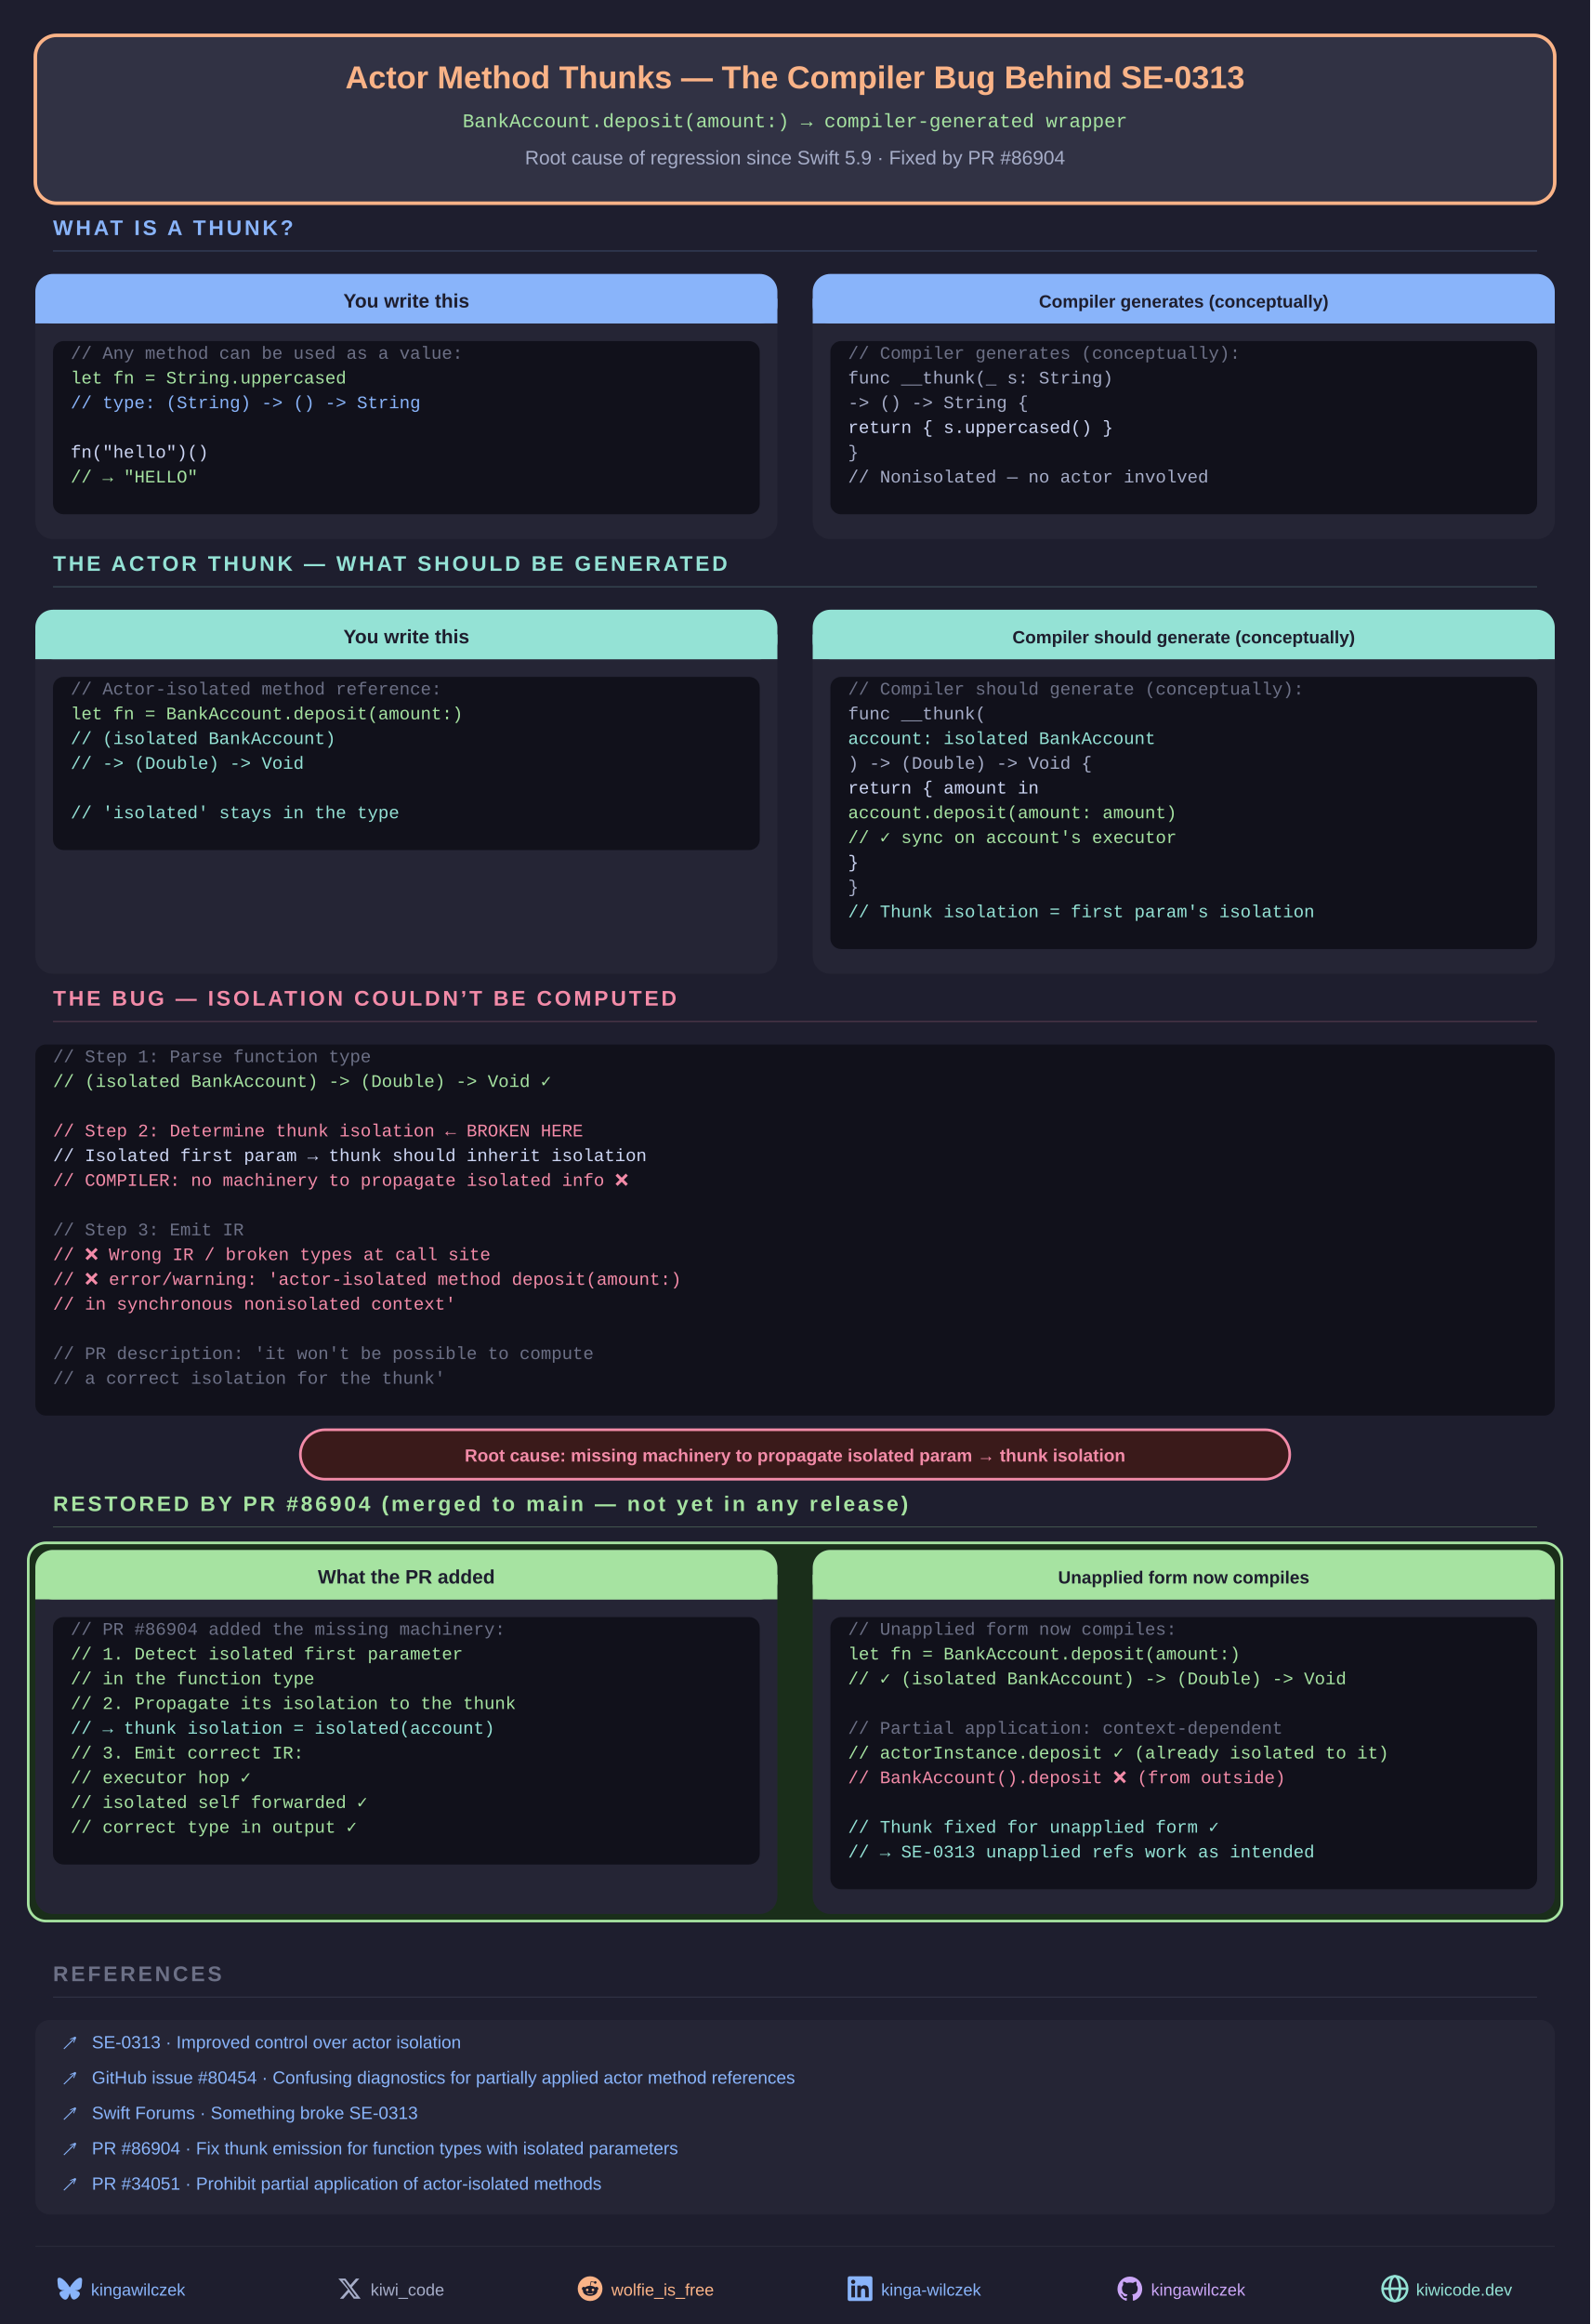
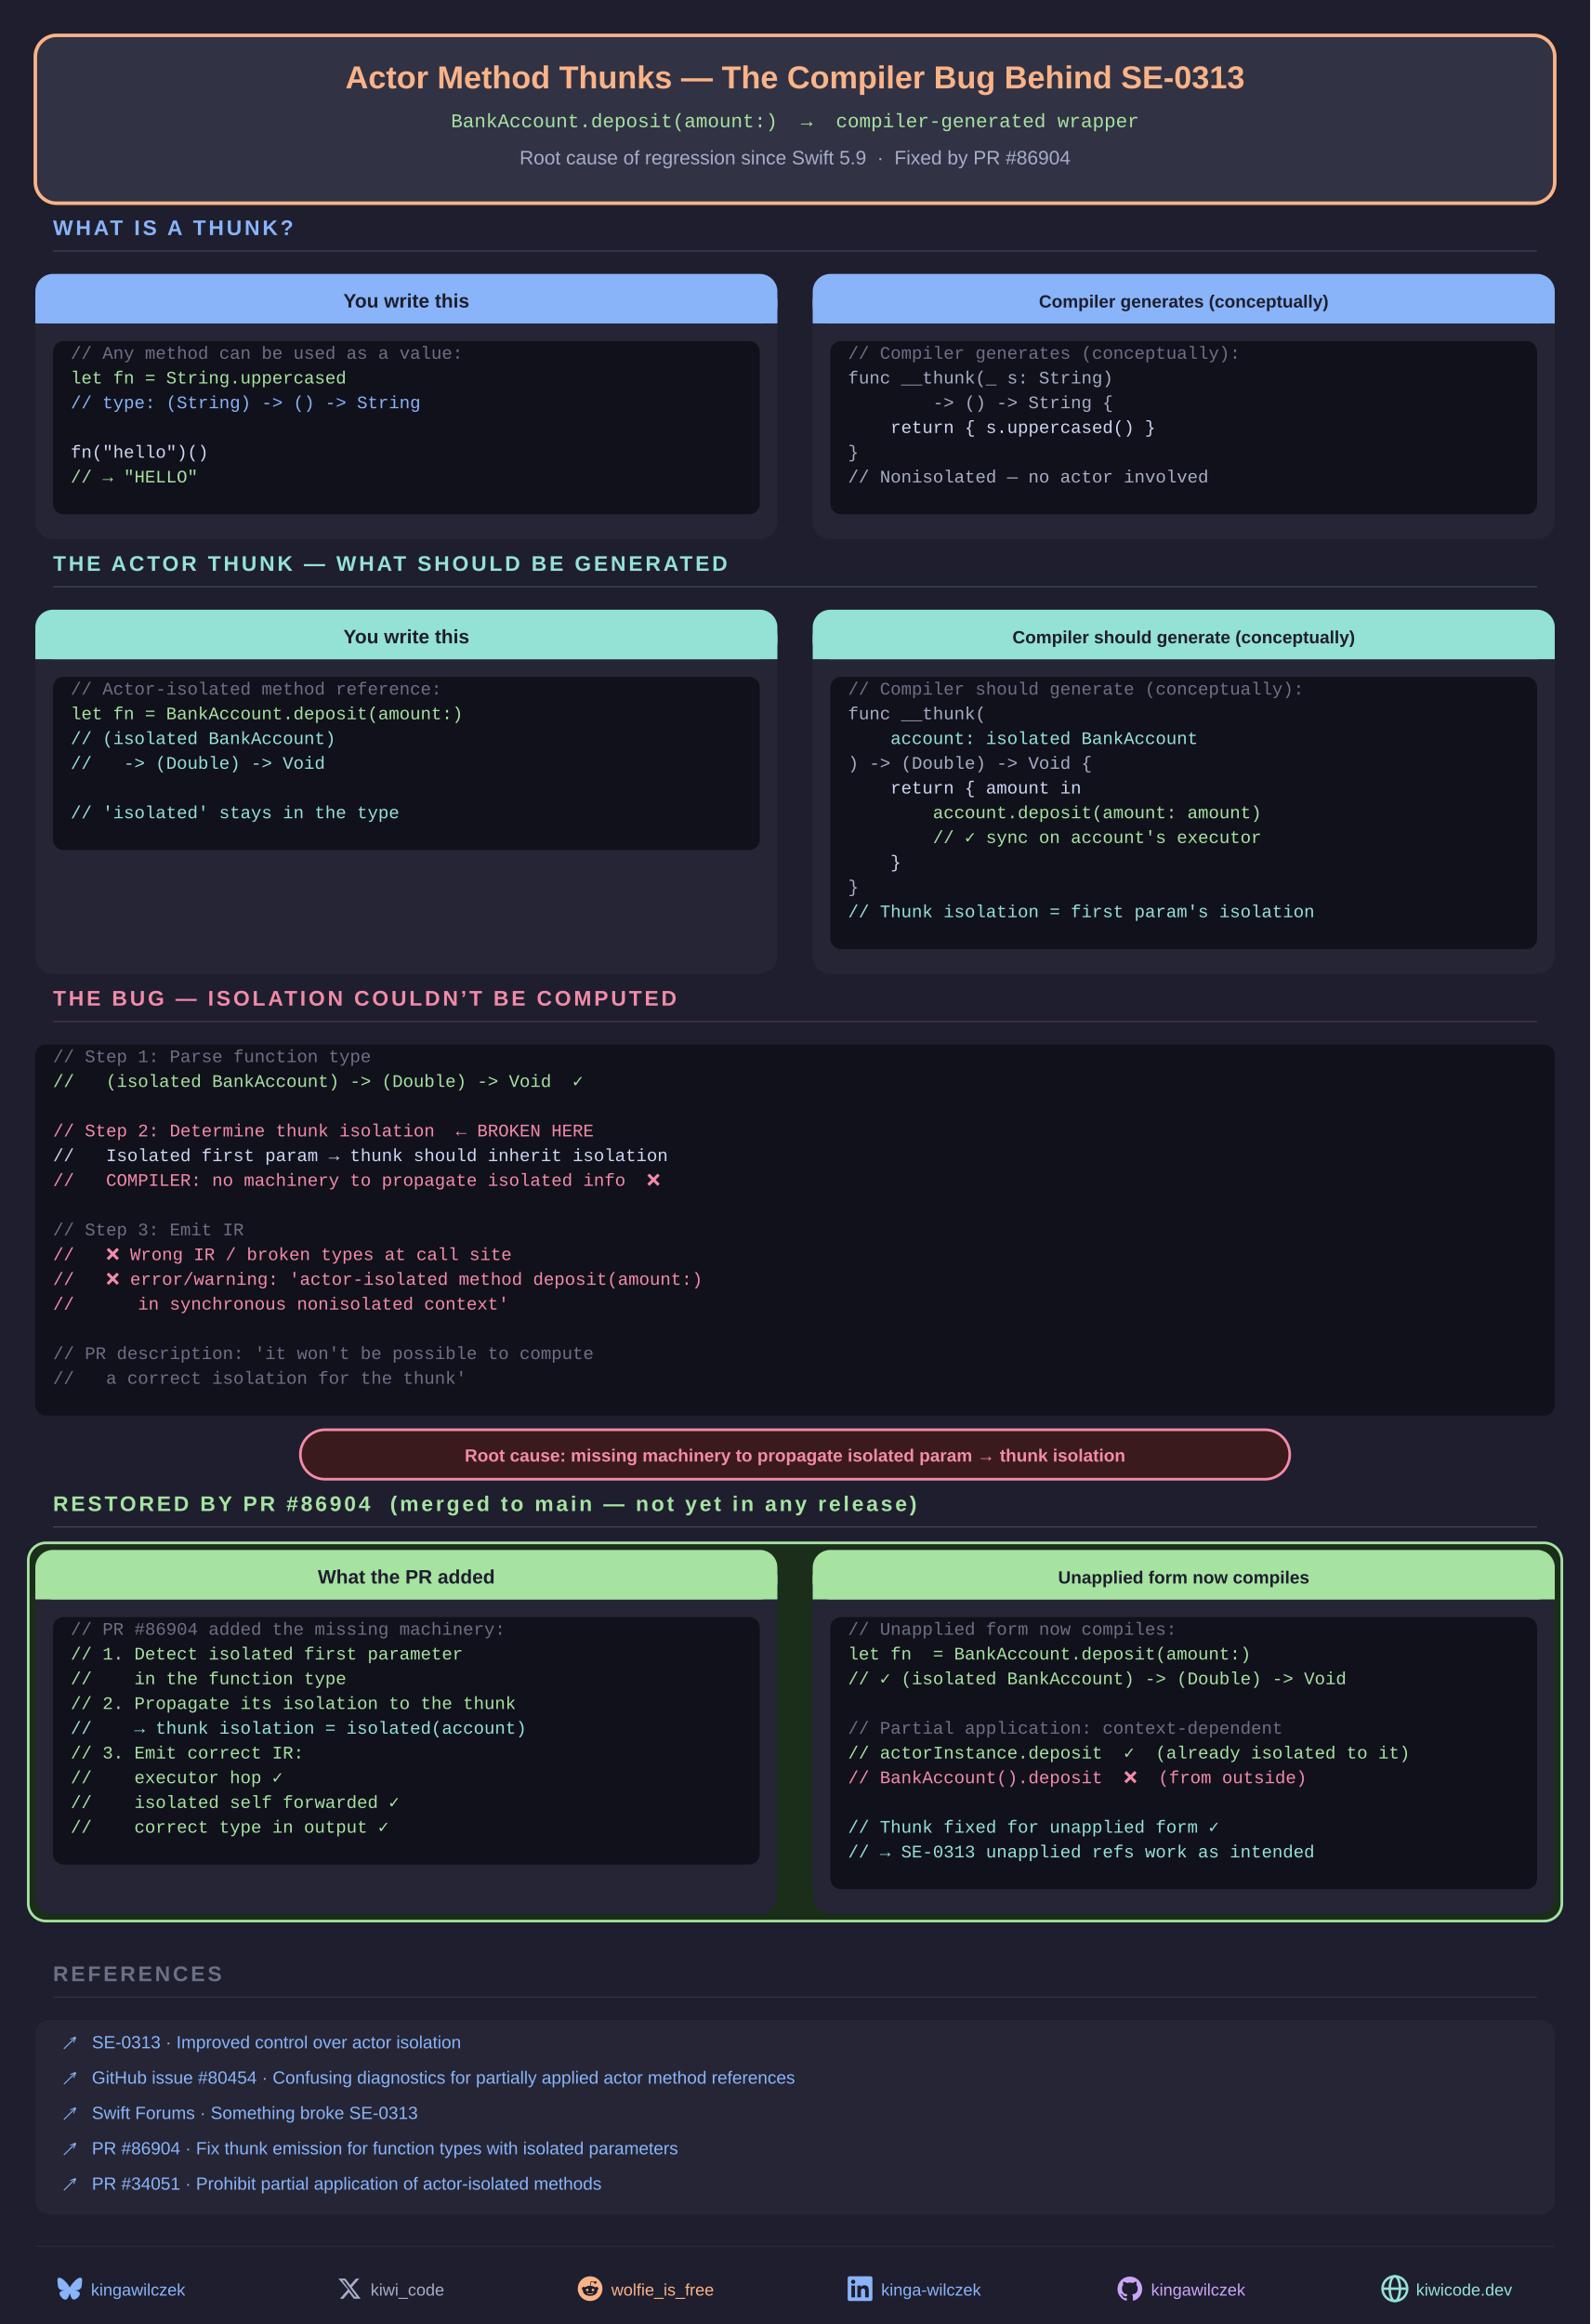
- <svg xmlns="http://www.w3.org/2000/svg" width="900" height="1315" viewBox="0 0 900 1315" font-family="'Helvetica Neue', Arial, sans-serif">
-   <rect x="0" y="0" width="900" height="1315" rx="0" fill="#1e1e2e" />
+ <svg xmlns="http://www.w3.org/2000/svg" xml:space="preserve" width="900" height="1315" viewBox="0 0 900 1315" font-family="'Helvetica Neue', Arial, sans-serif">
+   <rect x="0" y="0" width="900" height="1315" fill="#1e1e2e" />
  <rect x="20" y="20" width="860" height="95" rx="12" fill="#313244" stroke="#fab387" stroke-width="2" />
-   <text x="450" y="50" font-size="18" fill="#fab387" text-anchor="middle" font-weight="700" font-family="'Helvetica Neue', Arial, sans-serif">Actor Method Thunks — The Compiler Bug Behind SE-0313</text>
-   <text x="450" y="72" font-size="11" fill="#a6e3a1" text-anchor="middle" font-weight="normal" font-family="JetBrains Mono, 'Courier New', monospace">BankAccount.deposit(amount:)  →  compiler-generated wrapper</text>
-   <text x="450" y="93" font-size="11" fill="#a6adc8" text-anchor="middle" font-weight="normal" font-family="'Helvetica Neue', Arial, sans-serif">Root cause of regression since Swift 5.9  ·  Fixed by PR #86904</text>
-   <text x="30" y="133" font-size="12" fill="#89b4fa" text-anchor="start" font-weight="700" font-family="'Helvetica Neue', Arial, sans-serif" letter-spacing="1.5">WHAT IS A THUNK?</text>
+   <text x="450" y="50" font-size="18" fill="#fab387" text-anchor="middle" font-weight="700">Actor Method Thunks — The Compiler Bug Behind SE-0313</text>
+   <text x="450" y="72" font-size="11" fill="#a6e3a1" text-anchor="middle" font-family="JetBrains Mono, 'Courier New', monospace">BankAccount.deposit(amount:)  →  compiler-generated wrapper</text>
+   <text x="450" y="93" font-size="11" fill="#a6adc8" text-anchor="middle">Root cause of regression since Swift 5.9  ·  Fixed by PR #86904</text>
+   <text x="30" y="133" font-size="12" fill="#89b4fa" font-weight="700" letter-spacing="1.5">WHAT IS A THUNK?</text>
  <line x1="30" y1="142" x2="870" y2="142" stroke="#89b4fa" stroke-width="0.5" opacity="0.3" />
  <rect x="20" y="155" width="420" height="150" rx="10" fill="#252535" />
  <rect x="20" y="155" width="420" height="28" rx="10" fill="#89b4fa" />
-   <rect x="20" y="169" width="420" height="14" rx="0" fill="#89b4fa" />
-   <text x="230" y="174" font-size="11" fill="#1e1e2e" text-anchor="middle" font-weight="700" font-family="'Helvetica Neue', Arial, sans-serif">You write this</text>
+   <rect x="20" y="169" width="420" height="14" fill="#89b4fa" />
+   <text x="230" y="174" font-size="11" fill="#1e1e2e" text-anchor="middle" font-weight="700">You write this</text>
  <rect x="30" y="193" width="400" height="98" rx="6" fill="#11111b" />
-   <text x="40" y="203" font-size="10" fill="#6c7086" text-anchor="start" font-weight="normal" font-family="JetBrains Mono, 'Courier New', monospace">// Any method can be used as a value:</text>
-   <text x="40" y="217" font-size="10" fill="#a6e3a1" text-anchor="start" font-weight="normal" font-family="JetBrains Mono, 'Courier New', monospace">let fn = String.uppercased</text>
-   <text x="40" y="231" font-size="10" fill="#89b4fa" text-anchor="start" font-weight="normal" font-family="JetBrains Mono, 'Courier New', monospace">// type: (String) -&gt; () -&gt; String</text>
-   <text x="40" y="245" font-size="10" fill="#cdd6f4" text-anchor="start" font-weight="normal" font-family="JetBrains Mono, 'Courier New', monospace" />
-   <text x="40" y="259" font-size="10" fill="#cdd6f4" text-anchor="start" font-weight="normal" font-family="JetBrains Mono, 'Courier New', monospace">fn("hello")()</text>
-   <text x="40" y="273" font-size="10" fill="#a6e3a1" text-anchor="start" font-weight="normal" font-family="JetBrains Mono, 'Courier New', monospace">// → "HELLO"</text>
+   <text x="40" y="203" font-size="10" fill="#6c7086" font-family="JetBrains Mono, 'Courier New', monospace">// Any method can be used as a value:</text>
+   <text x="40" y="217" font-size="10" fill="#a6e3a1" font-family="JetBrains Mono, 'Courier New', monospace">let fn = String.uppercased</text>
+   <text x="40" y="231" font-size="10" fill="#89b4fa" font-family="JetBrains Mono, 'Courier New', monospace">// type: (String) -&gt; () -&gt; String</text>
+   <text x="40" y="259" font-size="10" fill="#cdd6f4" font-family="JetBrains Mono, 'Courier New', monospace">fn("hello")()</text>
+   <text x="40" y="273" font-size="10" fill="#a6e3a1" font-family="JetBrains Mono, 'Courier New', monospace">// → "HELLO"</text>
  <rect x="460" y="155" width="420" height="150" rx="10" fill="#252535" />
  <rect x="460" y="155" width="420" height="28" rx="10" fill="#89b4fa" />
-   <rect x="460" y="169" width="420" height="14" rx="0" fill="#89b4fa" />
-   <text x="670" y="174" font-size="10" fill="#1e1e2e" text-anchor="middle" font-weight="700" font-family="'Helvetica Neue', Arial, sans-serif">Compiler generates (conceptually)</text>
+   <rect x="460" y="169" width="420" height="14" fill="#89b4fa" />
+   <text x="670" y="174" font-size="10" fill="#1e1e2e" text-anchor="middle" font-weight="700">Compiler generates (conceptually)</text>
  <rect x="470" y="193" width="400" height="98" rx="6" fill="#11111b" />
-   <text x="480" y="203" font-size="10" fill="#6c7086" text-anchor="start" font-weight="normal" font-family="JetBrains Mono, 'Courier New', monospace">// Compiler generates (conceptually):</text>
-   <text x="480" y="217" font-size="10" fill="#a6adc8" text-anchor="start" font-weight="normal" font-family="JetBrains Mono, 'Courier New', monospace">func __thunk(_ s: String)</text>
-   <text x="480" y="231" font-size="10" fill="#a6adc8" text-anchor="start" font-weight="normal" font-family="JetBrains Mono, 'Courier New', monospace">        -&gt; () -&gt; String {</text>
-   <text x="480" y="245" font-size="10" fill="#cdd6f4" text-anchor="start" font-weight="normal" font-family="JetBrains Mono, 'Courier New', monospace">    return { s.uppercased() }</text>
-   <text x="480" y="259" font-size="10" fill="#a6adc8" text-anchor="start" font-weight="normal" font-family="JetBrains Mono, 'Courier New', monospace">}</text>
-   <text x="480" y="273" font-size="10" fill="#a6adc8" text-anchor="start" font-weight="normal" font-family="JetBrains Mono, 'Courier New', monospace">// Nonisolated — no actor involved</text>
-   <text x="30" y="323" font-size="12" fill="#94e2d5" text-anchor="start" font-weight="700" font-family="'Helvetica Neue', Arial, sans-serif" letter-spacing="1.5">THE ACTOR THUNK — WHAT SHOULD BE GENERATED</text>
+   <text x="480" y="203" font-size="10" fill="#6c7086" font-family="JetBrains Mono, 'Courier New', monospace">// Compiler generates (conceptually):</text>
+   <text x="480" y="217" font-size="10" fill="#a6adc8" font-family="JetBrains Mono, 'Courier New', monospace">func __thunk(_ s: String)</text>
+   <text x="480" y="231" font-size="10" fill="#a6adc8" font-family="JetBrains Mono, 'Courier New', monospace">        -&gt; () -&gt; String {</text>
+   <text x="480" y="245" font-size="10" fill="#cdd6f4" font-family="JetBrains Mono, 'Courier New', monospace">    return { s.uppercased() }</text>
+   <text x="480" y="259" font-size="10" fill="#a6adc8" font-family="JetBrains Mono, 'Courier New', monospace">}</text>
+   <text x="480" y="273" font-size="10" fill="#a6adc8" font-family="JetBrains Mono, 'Courier New', monospace">// Nonisolated — no actor involved</text>
+   <text x="30" y="323" font-size="12" fill="#94e2d5" font-weight="700" letter-spacing="1.5">THE ACTOR THUNK — WHAT SHOULD BE GENERATED</text>
  <line x1="30" y1="332" x2="870" y2="332" stroke="#94e2d5" stroke-width="0.5" opacity="0.3" />
  <rect x="20" y="345" width="420" height="206" rx="10" fill="#252535" />
  <rect x="20" y="345" width="420" height="28" rx="10" fill="#94e2d5" />
-   <rect x="20" y="359" width="420" height="14" rx="0" fill="#94e2d5" />
-   <text x="230" y="364" font-size="11" fill="#1e1e2e" text-anchor="middle" font-weight="700" font-family="'Helvetica Neue', Arial, sans-serif">You write this</text>
+   <rect x="20" y="359" width="420" height="14" fill="#94e2d5" />
+   <text x="230" y="364" font-size="11" fill="#1e1e2e" text-anchor="middle" font-weight="700">You write this</text>
  <rect x="30" y="383" width="400" height="98" rx="6" fill="#11111b" />
-   <text x="40" y="393" font-size="10" fill="#6c7086" text-anchor="start" font-weight="normal" font-family="JetBrains Mono, 'Courier New', monospace">// Actor-isolated method reference:</text>
-   <text x="40" y="407" font-size="10" fill="#a6e3a1" text-anchor="start" font-weight="normal" font-family="JetBrains Mono, 'Courier New', monospace">let fn = BankAccount.deposit(amount:)</text>
-   <text x="40" y="421" font-size="10" fill="#94e2d5" text-anchor="start" font-weight="normal" font-family="JetBrains Mono, 'Courier New', monospace">// (isolated BankAccount)</text>
-   <text x="40" y="435" font-size="10" fill="#94e2d5" text-anchor="start" font-weight="normal" font-family="JetBrains Mono, 'Courier New', monospace">//   -&gt; (Double) -&gt; Void</text>
-   <text x="40" y="449" font-size="10" fill="#cdd6f4" text-anchor="start" font-weight="normal" font-family="JetBrains Mono, 'Courier New', monospace" />
-   <text x="40" y="463" font-size="10" fill="#94e2d5" text-anchor="start" font-weight="normal" font-family="JetBrains Mono, 'Courier New', monospace">// 'isolated' stays in the type</text>
+   <text x="40" y="393" font-size="10" fill="#6c7086" font-family="JetBrains Mono, 'Courier New', monospace">// Actor-isolated method reference:</text>
+   <text x="40" y="407" font-size="10" fill="#a6e3a1" font-family="JetBrains Mono, 'Courier New', monospace">let fn = BankAccount.deposit(amount:)</text>
+   <text x="40" y="421" font-size="10" fill="#94e2d5" font-family="JetBrains Mono, 'Courier New', monospace">// (isolated BankAccount)</text>
+   <text x="40" y="435" font-size="10" fill="#94e2d5" font-family="JetBrains Mono, 'Courier New', monospace">//   -&gt; (Double) -&gt; Void</text>
+   <text x="40" y="463" font-size="10" fill="#94e2d5" font-family="JetBrains Mono, 'Courier New', monospace">// 'isolated' stays in the type</text>
  <rect x="460" y="345" width="420" height="206" rx="10" fill="#252535" />
  <rect x="460" y="345" width="420" height="28" rx="10" fill="#94e2d5" />
-   <rect x="460" y="359" width="420" height="14" rx="0" fill="#94e2d5" />
-   <text x="670" y="364" font-size="10" fill="#1e1e2e" text-anchor="middle" font-weight="700" font-family="'Helvetica Neue', Arial, sans-serif">Compiler should generate (conceptually)</text>
+   <rect x="460" y="359" width="420" height="14" fill="#94e2d5" />
+   <text x="670" y="364" font-size="10" fill="#1e1e2e" text-anchor="middle" font-weight="700">Compiler should generate (conceptually)</text>
  <rect x="470" y="383" width="400" height="154" rx="6" fill="#11111b" />
-   <text x="480" y="393" font-size="10" fill="#6c7086" text-anchor="start" font-weight="normal" font-family="JetBrains Mono, 'Courier New', monospace">// Compiler should generate (conceptually):</text>
-   <text x="480" y="407" font-size="10" fill="#a6adc8" text-anchor="start" font-weight="normal" font-family="JetBrains Mono, 'Courier New', monospace">func __thunk(</text>
-   <text x="480" y="421" font-size="10" fill="#94e2d5" text-anchor="start" font-weight="normal" font-family="JetBrains Mono, 'Courier New', monospace">    account: isolated BankAccount</text>
-   <text x="480" y="435" font-size="10" fill="#a6adc8" text-anchor="start" font-weight="normal" font-family="JetBrains Mono, 'Courier New', monospace">) -&gt; (Double) -&gt; Void {</text>
-   <text x="480" y="449" font-size="10" fill="#cdd6f4" text-anchor="start" font-weight="normal" font-family="JetBrains Mono, 'Courier New', monospace">    return { amount in</text>
-   <text x="480" y="463" font-size="10" fill="#a6e3a1" text-anchor="start" font-weight="normal" font-family="JetBrains Mono, 'Courier New', monospace">        account.deposit(amount: amount)</text>
-   <text x="480" y="477" font-size="10" fill="#a6e3a1" text-anchor="start" font-weight="normal" font-family="JetBrains Mono, 'Courier New', monospace">        // ✓ sync on account's executor</text>
-   <text x="480" y="491" font-size="10" fill="#cdd6f4" text-anchor="start" font-weight="normal" font-family="JetBrains Mono, 'Courier New', monospace">    }</text>
-   <text x="480" y="505" font-size="10" fill="#a6adc8" text-anchor="start" font-weight="normal" font-family="JetBrains Mono, 'Courier New', monospace">}</text>
-   <text x="480" y="519" font-size="10" fill="#94e2d5" text-anchor="start" font-weight="normal" font-family="JetBrains Mono, 'Courier New', monospace">// Thunk isolation = first param's isolation</text>
-   <text x="30" y="569" font-size="12" fill="#f38ba8" text-anchor="start" font-weight="700" font-family="'Helvetica Neue', Arial, sans-serif" letter-spacing="1.5">THE BUG — ISOLATION COULDN’T BE COMPUTED</text>
+   <text x="480" y="393" font-size="10" fill="#6c7086" font-family="JetBrains Mono, 'Courier New', monospace">// Compiler should generate (conceptually):</text>
+   <text x="480" y="407" font-size="10" fill="#a6adc8" font-family="JetBrains Mono, 'Courier New', monospace">func __thunk(</text>
+   <text x="480" y="421" font-size="10" fill="#94e2d5" font-family="JetBrains Mono, 'Courier New', monospace">    account: isolated BankAccount</text>
+   <text x="480" y="435" font-size="10" fill="#a6adc8" font-family="JetBrains Mono, 'Courier New', monospace">) -&gt; (Double) -&gt; Void {</text>
+   <text x="480" y="449" font-size="10" fill="#cdd6f4" font-family="JetBrains Mono, 'Courier New', monospace">    return { amount in</text>
+   <text x="480" y="463" font-size="10" fill="#a6e3a1" font-family="JetBrains Mono, 'Courier New', monospace">        account.deposit(amount: amount)</text>
+   <text x="480" y="477" font-size="10" fill="#a6e3a1" font-family="JetBrains Mono, 'Courier New', monospace">        // ✓ sync on account's executor</text>
+   <text x="480" y="491" font-size="10" fill="#cdd6f4" font-family="JetBrains Mono, 'Courier New', monospace">    }</text>
+   <text x="480" y="505" font-size="10" fill="#a6adc8" font-family="JetBrains Mono, 'Courier New', monospace">}</text>
+   <text x="480" y="519" font-size="10" fill="#94e2d5" font-family="JetBrains Mono, 'Courier New', monospace">// Thunk isolation = first param's isolation</text>
+   <text x="30" y="569" font-size="12" fill="#f38ba8" font-weight="700" letter-spacing="1.5">THE BUG — ISOLATION COULDN’T BE COMPUTED</text>
  <line x1="30" y1="578" x2="870" y2="578" stroke="#f38ba8" stroke-width="0.5" opacity="0.3" />
  <rect x="20" y="591" width="860" height="210" rx="6" fill="#11111b" />
-   <text x="30" y="601" font-size="10" fill="#6c7086" text-anchor="start" font-weight="normal" font-family="JetBrains Mono, 'Courier New', monospace">// Step 1: Parse function type</text>
-   <text x="30" y="615" font-size="10" fill="#a6e3a1" text-anchor="start" font-weight="normal" font-family="JetBrains Mono, 'Courier New', monospace">//   (isolated BankAccount) -&gt; (Double) -&gt; Void  ✓</text>
-   <text x="30" y="629" font-size="10" fill="#cdd6f4" text-anchor="start" font-weight="normal" font-family="JetBrains Mono, 'Courier New', monospace" />
-   <text x="30" y="643" font-size="10" fill="#f38ba8" text-anchor="start" font-weight="normal" font-family="JetBrains Mono, 'Courier New', monospace">// Step 2: Determine thunk isolation  ← BROKEN HERE</text>
-   <text x="30" y="657" font-size="10" fill="#cdd6f4" text-anchor="start" font-weight="normal" font-family="JetBrains Mono, 'Courier New', monospace">//   Isolated first param → thunk should inherit isolation</text>
-   <text x="30" y="671" font-size="10" fill="#f38ba8" text-anchor="start" font-weight="normal" font-family="JetBrains Mono, 'Courier New', monospace">//   COMPILER: no machinery to propagate isolated info  ❌</text>
-   <text x="30" y="685" font-size="10" fill="#cdd6f4" text-anchor="start" font-weight="normal" font-family="JetBrains Mono, 'Courier New', monospace" />
-   <text x="30" y="699" font-size="10" fill="#6c7086" text-anchor="start" font-weight="normal" font-family="JetBrains Mono, 'Courier New', monospace">// Step 3: Emit IR</text>
-   <text x="30" y="713" font-size="10" fill="#f38ba8" text-anchor="start" font-weight="normal" font-family="JetBrains Mono, 'Courier New', monospace">//   ❌ Wrong IR / broken types at call site</text>
-   <text x="30" y="727" font-size="10" fill="#f38ba8" text-anchor="start" font-weight="normal" font-family="JetBrains Mono, 'Courier New', monospace">//   ❌ error/warning: 'actor-isolated method deposit(amount:)</text>
-   <text x="30" y="741" font-size="10" fill="#f38ba8" text-anchor="start" font-weight="normal" font-family="JetBrains Mono, 'Courier New', monospace">//      in synchronous nonisolated context'</text>
-   <text x="30" y="755" font-size="10" fill="#cdd6f4" text-anchor="start" font-weight="normal" font-family="JetBrains Mono, 'Courier New', monospace" />
-   <text x="30" y="769" font-size="10" fill="#6c7086" text-anchor="start" font-weight="normal" font-family="JetBrains Mono, 'Courier New', monospace">// PR description: 'it won't be possible to compute</text>
-   <text x="30" y="783" font-size="10" fill="#6c7086" text-anchor="start" font-weight="normal" font-family="JetBrains Mono, 'Courier New', monospace">//   a correct isolation for the thunk'</text>
+   <text x="30" y="601" font-size="10" fill="#6c7086" font-family="JetBrains Mono, 'Courier New', monospace">// Step 1: Parse function type</text>
+   <text x="30" y="615" font-size="10" fill="#a6e3a1" font-family="JetBrains Mono, 'Courier New', monospace">//   (isolated BankAccount) -&gt; (Double) -&gt; Void  ✓</text>
+   <text x="30" y="643" font-size="10" fill="#f38ba8" font-family="JetBrains Mono, 'Courier New', monospace">// Step 2: Determine thunk isolation  ← BROKEN HERE</text>
+   <text x="30" y="657" font-size="10" fill="#cdd6f4" font-family="JetBrains Mono, 'Courier New', monospace">//   Isolated first param → thunk should inherit isolation</text>
+   <text x="30" y="671" font-size="10" fill="#f38ba8" font-family="JetBrains Mono, 'Courier New', monospace">//   COMPILER: no machinery to propagate isolated info  ❌</text>
+   <text x="30" y="699" font-size="10" fill="#6c7086" font-family="JetBrains Mono, 'Courier New', monospace">// Step 3: Emit IR</text>
+   <text x="30" y="713" font-size="10" fill="#f38ba8" font-family="JetBrains Mono, 'Courier New', monospace">//   ❌ Wrong IR / broken types at call site</text>
+   <text x="30" y="727" font-size="10" fill="#f38ba8" font-family="JetBrains Mono, 'Courier New', monospace">//   ❌ error/warning: 'actor-isolated method deposit(amount:)</text>
+   <text x="30" y="741" font-size="10" fill="#f38ba8" font-family="JetBrains Mono, 'Courier New', monospace">//      in synchronous nonisolated context'</text>
+   <text x="30" y="769" font-size="10" fill="#6c7086" font-family="JetBrains Mono, 'Courier New', monospace">// PR description: 'it won't be possible to compute</text>
+   <text x="30" y="783" font-size="10" fill="#6c7086" font-family="JetBrains Mono, 'Courier New', monospace">//   a correct isolation for the thunk'</text>
  <rect x="170" y="809" width="560" height="28" rx="14" fill="#3a1a1a" stroke="#f38ba8" stroke-width="1.5" />
-   <text x="450" y="827" font-size="10" fill="#f38ba8" text-anchor="middle" font-weight="700" font-family="'Helvetica Neue', Arial, sans-serif">Root cause: missing machinery to propagate isolated param → thunk isolation</text>
-   <text x="30" y="855" font-size="12" fill="#a6e3a1" text-anchor="start" font-weight="700" font-family="'Helvetica Neue', Arial, sans-serif" letter-spacing="1.5">RESTORED BY PR #86904  (merged to main — not yet in any release)</text>
+   <text x="450" y="827" font-size="10" fill="#f38ba8" text-anchor="middle" font-weight="700">Root cause: missing machinery to propagate isolated param → thunk isolation</text>
+   <text x="30" y="855" font-size="12" fill="#a6e3a1" font-weight="700" letter-spacing="1.5">RESTORED BY PR #86904  (merged to main — not yet in any release)</text>
  <line x1="30" y1="864" x2="870" y2="864" stroke="#a6e3a1" stroke-width="0.5" opacity="0.3" />
  <rect x="16" y="873" width="868" height="214" rx="10" fill="#1a2e1a" stroke="#a6e3a1" stroke-width="1.5" />
  <rect x="20" y="877" width="420" height="206" rx="10" fill="#252535" />
  <rect x="20" y="877" width="420" height="28" rx="10" fill="#a6e3a1" />
-   <rect x="20" y="891" width="420" height="14" rx="0" fill="#a6e3a1" />
-   <text x="230" y="896" font-size="11" fill="#1e1e2e" text-anchor="middle" font-weight="700" font-family="'Helvetica Neue', Arial, sans-serif">What the PR added</text>
+   <rect x="20" y="891" width="420" height="14" fill="#a6e3a1" />
+   <text x="230" y="896" font-size="11" fill="#1e1e2e" text-anchor="middle" font-weight="700">What the PR added</text>
  <rect x="30" y="915" width="400" height="140" rx="6" fill="#11111b" />
-   <text x="40" y="925" font-size="10" fill="#6c7086" text-anchor="start" font-weight="normal" font-family="JetBrains Mono, 'Courier New', monospace">// PR #86904 added the missing machinery:</text>
-   <text x="40" y="939" font-size="10" fill="#a6e3a1" text-anchor="start" font-weight="normal" font-family="JetBrains Mono, 'Courier New', monospace">// 1. Detect isolated first parameter</text>
-   <text x="40" y="953" font-size="10" fill="#a6e3a1" text-anchor="start" font-weight="normal" font-family="JetBrains Mono, 'Courier New', monospace">//    in the function type</text>
-   <text x="40" y="967" font-size="10" fill="#a6e3a1" text-anchor="start" font-weight="normal" font-family="JetBrains Mono, 'Courier New', monospace">// 2. Propagate its isolation to the thunk</text>
-   <text x="40" y="981" font-size="10" fill="#94e2d5" text-anchor="start" font-weight="normal" font-family="JetBrains Mono, 'Courier New', monospace">//    → thunk isolation = isolated(account)</text>
-   <text x="40" y="995" font-size="10" fill="#a6e3a1" text-anchor="start" font-weight="normal" font-family="JetBrains Mono, 'Courier New', monospace">// 3. Emit correct IR:</text>
-   <text x="40" y="1009" font-size="10" fill="#a6e3a1" text-anchor="start" font-weight="normal" font-family="JetBrains Mono, 'Courier New', monospace">//    executor hop ✓</text>
-   <text x="40" y="1023" font-size="10" fill="#a6e3a1" text-anchor="start" font-weight="normal" font-family="JetBrains Mono, 'Courier New', monospace">//    isolated self forwarded ✓</text>
-   <text x="40" y="1037" font-size="10" fill="#a6e3a1" text-anchor="start" font-weight="normal" font-family="JetBrains Mono, 'Courier New', monospace">//    correct type in output ✓</text>
+   <text x="40" y="925" font-size="10" fill="#6c7086" font-family="JetBrains Mono, 'Courier New', monospace">// PR #86904 added the missing machinery:</text>
+   <text x="40" y="939" font-size="10" fill="#a6e3a1" font-family="JetBrains Mono, 'Courier New', monospace">// 1. Detect isolated first parameter</text>
+   <text x="40" y="953" font-size="10" fill="#a6e3a1" font-family="JetBrains Mono, 'Courier New', monospace">//    in the function type</text>
+   <text x="40" y="967" font-size="10" fill="#a6e3a1" font-family="JetBrains Mono, 'Courier New', monospace">// 2. Propagate its isolation to the thunk</text>
+   <text x="40" y="981" font-size="10" fill="#94e2d5" font-family="JetBrains Mono, 'Courier New', monospace">//    → thunk isolation = isolated(account)</text>
+   <text x="40" y="995" font-size="10" fill="#a6e3a1" font-family="JetBrains Mono, 'Courier New', monospace">// 3. Emit correct IR:</text>
+   <text x="40" y="1009" font-size="10" fill="#a6e3a1" font-family="JetBrains Mono, 'Courier New', monospace">//    executor hop ✓</text>
+   <text x="40" y="1023" font-size="10" fill="#a6e3a1" font-family="JetBrains Mono, 'Courier New', monospace">//    isolated self forwarded ✓</text>
+   <text x="40" y="1037" font-size="10" fill="#a6e3a1" font-family="JetBrains Mono, 'Courier New', monospace">//    correct type in output ✓</text>
  <rect x="460" y="877" width="420" height="206" rx="10" fill="#252535" />
  <rect x="460" y="877" width="420" height="28" rx="10" fill="#a6e3a1" />
-   <rect x="460" y="891" width="420" height="14" rx="0" fill="#a6e3a1" />
-   <text x="670" y="896" font-size="10" fill="#1e1e2e" text-anchor="middle" font-weight="700" font-family="'Helvetica Neue', Arial, sans-serif">Unapplied form now compiles</text>
+   <rect x="460" y="891" width="420" height="14" fill="#a6e3a1" />
+   <text x="670" y="896" font-size="10" fill="#1e1e2e" text-anchor="middle" font-weight="700">Unapplied form now compiles</text>
  <rect x="470" y="915" width="400" height="154" rx="6" fill="#11111b" />
-   <text x="480" y="925" font-size="10" fill="#6c7086" text-anchor="start" font-weight="normal" font-family="JetBrains Mono, 'Courier New', monospace">// Unapplied form now compiles:</text>
-   <text x="480" y="939" font-size="10" fill="#a6e3a1" text-anchor="start" font-weight="normal" font-family="JetBrains Mono, 'Courier New', monospace">let fn  = BankAccount.deposit(amount:)</text>
-   <text x="480" y="953" font-size="10" fill="#a6e3a1" text-anchor="start" font-weight="normal" font-family="JetBrains Mono, 'Courier New', monospace">// ✓ (isolated BankAccount) -&gt; (Double) -&gt; Void</text>
-   <text x="480" y="967" font-size="10" fill="#cdd6f4" text-anchor="start" font-weight="normal" font-family="JetBrains Mono, 'Courier New', monospace" />
-   <text x="480" y="981" font-size="10" fill="#6c7086" text-anchor="start" font-weight="normal" font-family="JetBrains Mono, 'Courier New', monospace">// Partial application: context-dependent</text>
-   <text x="480" y="995" font-size="10" fill="#a6e3a1" text-anchor="start" font-weight="normal" font-family="JetBrains Mono, 'Courier New', monospace">// actorInstance.deposit  ✓  (already isolated to it)</text>
-   <text x="480" y="1009" font-size="10" fill="#f38ba8" text-anchor="start" font-weight="normal" font-family="JetBrains Mono, 'Courier New', monospace">// BankAccount().deposit  ❌  (from outside)</text>
-   <text x="480" y="1023" font-size="10" fill="#cdd6f4" text-anchor="start" font-weight="normal" font-family="JetBrains Mono, 'Courier New', monospace" />
-   <text x="480" y="1037" font-size="10" fill="#94e2d5" text-anchor="start" font-weight="normal" font-family="JetBrains Mono, 'Courier New', monospace">// Thunk fixed for unapplied form ✓</text>
-   <text x="480" y="1051" font-size="10" fill="#94e2d5" text-anchor="start" font-weight="normal" font-family="JetBrains Mono, 'Courier New', monospace">// → SE-0313 unapplied refs work as intended</text>
-   <text x="30" y="1121" font-size="12" fill="#6c7086" text-anchor="start" font-weight="700" font-family="'Helvetica Neue', Arial, sans-serif" letter-spacing="1.5">REFERENCES</text>
+   <text x="480" y="925" font-size="10" fill="#6c7086" font-family="JetBrains Mono, 'Courier New', monospace">// Unapplied form now compiles:</text>
+   <text x="480" y="939" font-size="10" fill="#a6e3a1" font-family="JetBrains Mono, 'Courier New', monospace">let fn  = BankAccount.deposit(amount:)</text>
+   <text x="480" y="953" font-size="10" fill="#a6e3a1" font-family="JetBrains Mono, 'Courier New', monospace">// ✓ (isolated BankAccount) -&gt; (Double) -&gt; Void</text>
+   <text x="480" y="981" font-size="10" fill="#6c7086" font-family="JetBrains Mono, 'Courier New', monospace">// Partial application: context-dependent</text>
+   <text x="480" y="995" font-size="10" fill="#a6e3a1" font-family="JetBrains Mono, 'Courier New', monospace">// actorInstance.deposit  ✓  (already isolated to it)</text>
+   <text x="480" y="1009" font-size="10" fill="#f38ba8" font-family="JetBrains Mono, 'Courier New', monospace">// BankAccount().deposit  ❌  (from outside)</text>
+   <text x="480" y="1037" font-size="10" fill="#94e2d5" font-family="JetBrains Mono, 'Courier New', monospace">// Thunk fixed for unapplied form ✓</text>
+   <text x="480" y="1051" font-size="10" fill="#94e2d5" font-family="JetBrains Mono, 'Courier New', monospace">// → SE-0313 unapplied refs work as intended</text>
+   <text x="30" y="1121" font-size="12" fill="#6c7086" font-weight="700" letter-spacing="1.5">REFERENCES</text>
  <line x1="30" y1="1130" x2="870" y2="1130" stroke="#6c7086" stroke-width="0.5" opacity="0.3" />
  <rect x="20" y="1143" width="860" height="110" rx="8" fill="#252535" />
  <a href="https://github.com/swiftlang/swift-evolution/blob/main/proposals/0313-actor-isolation-control.md" target="_blank">
-     <text x="36" y="1159" font-size="10" fill="#89b4fa" text-anchor="start" font-weight="normal" font-family="'Helvetica Neue', Arial, sans-serif">↗</text>
-     <text x="52" y="1159" font-size="10" fill="#89b4fa" text-anchor="start" font-weight="normal" font-family="'Helvetica Neue', Arial, sans-serif">SE-0313 · Improved control over actor isolation</text>
+     <text x="36" y="1159" font-size="10" fill="#89b4fa">↗</text>
+     <text x="52" y="1159" font-size="10" fill="#89b4fa">SE-0313 · Improved control over actor isolation</text>
  </a>
  <a href="https://github.com/swiftlang/swift/issues/80454" target="_blank">
-     <text x="36" y="1179" font-size="10" fill="#89b4fa" text-anchor="start" font-weight="normal" font-family="'Helvetica Neue', Arial, sans-serif">↗</text>
-     <text x="52" y="1179" font-size="10" fill="#89b4fa" text-anchor="start" font-weight="normal" font-family="'Helvetica Neue', Arial, sans-serif">GitHub issue #80454 · Confusing diagnostics for partially applied actor method references</text>
+     <text x="36" y="1179" font-size="10" fill="#89b4fa">↗</text>
+     <text x="52" y="1179" font-size="10" fill="#89b4fa">GitHub issue #80454 · Confusing diagnostics for partially applied actor method references</text>
  </a>
  <a href="https://forums.swift.org/t/something-broke-se-0313/78958" target="_blank">
-     <text x="36" y="1199" font-size="10" fill="#89b4fa" text-anchor="start" font-weight="normal" font-family="'Helvetica Neue', Arial, sans-serif">↗</text>
-     <text x="52" y="1199" font-size="10" fill="#89b4fa" text-anchor="start" font-weight="normal" font-family="'Helvetica Neue', Arial, sans-serif">Swift Forums · Something broke SE-0313</text>
+     <text x="36" y="1199" font-size="10" fill="#89b4fa">↗</text>
+     <text x="52" y="1199" font-size="10" fill="#89b4fa">Swift Forums · Something broke SE-0313</text>
  </a>
  <a href="https://github.com/swiftlang/swift/pull/86904" target="_blank">
-     <text x="36" y="1219" font-size="10" fill="#89b4fa" text-anchor="start" font-weight="normal" font-family="'Helvetica Neue', Arial, sans-serif">↗</text>
-     <text x="52" y="1219" font-size="10" fill="#89b4fa" text-anchor="start" font-weight="normal" font-family="'Helvetica Neue', Arial, sans-serif">PR #86904 · Fix thunk emission for function types with isolated parameters</text>
+     <text x="36" y="1219" font-size="10" fill="#89b4fa">↗</text>
+     <text x="52" y="1219" font-size="10" fill="#89b4fa">PR #86904 · Fix thunk emission for function types with isolated parameters</text>
  </a>
  <a href="https://github.com/apple/swift/pull/34051" target="_blank">
-     <text x="36" y="1239" font-size="10" fill="#89b4fa" text-anchor="start" font-weight="normal" font-family="'Helvetica Neue', Arial, sans-serif">↗</text>
-     <text x="52" y="1239" font-size="10" fill="#89b4fa" text-anchor="start" font-weight="normal" font-family="'Helvetica Neue', Arial, sans-serif">PR #34051 · Prohibit partial application of actor-isolated methods</text>
+     <text x="36" y="1239" font-size="10" fill="#89b4fa">↗</text>
+     <text x="52" y="1239" font-size="10" fill="#89b4fa">PR #34051 · Prohibit partial application of actor-isolated methods</text>
  </a>
  <line x1="20" y1="1271" x2="880" y2="1271" stroke="#45475a" stroke-width="0.5" opacity="0.3" />
  <a href="https://bsky.app/profile/kingawilczek.bsky.social" target="_blank">
    <path d="M12 10.8c-1.087-2.114-4.046-6.053-6.798-7.995C2.566.944 1.561 1.266 .902 1.565.139 1.908 0 3.08 0 3.768c0 .69.378 5.65.624 6.479.815 2.736 3.713 3.66 6.383 3.364.136-.02.275-.039.415-.056-.138.022-.276.04-.415.056-3.912.58-7.387 2.005-2.83 7.078 5.013 5.19 6.87-1.113 7.823-4.308.953 3.195 2.05 9.271 7.733 4.308 4.267-4.308 1.172-6.498-2.74-7.078a8.741 8.741 0 0 1-.415-.056c.14.017.279.036.415.056 2.67.297 5.568-.628 6.383-3.364.246-.828.624-5.79.624-6.478 0-.69-.139-1.861-.902-2.204-.659-.298-1.664-.62-4.3 1.24C16.046 4.748 13.087 8.687 12 10.8z" fill="#89b4fa" transform="translate(32.5,1288.0) scale(0.5833)" />
-     <text x="51.5" y="1298.92" font-size="9.5" fill="#89b4fa" text-anchor="start" font-weight="normal" font-family="'Helvetica Neue', Arial, sans-serif">kingawilczek</text>
+     <text x="51.5" y="1298.92" font-size="9.5" fill="#89b4fa">kingawilczek</text>
  </a>
  <a href="https://x.com/kiwi_code" target="_blank">
    <path d="M18.244 2.25h3.308l-7.227 8.26 8.502 11.24H16.17l-4.714-6.231-5.401 6.231H2.744l7.73-8.835L1.254 2.25H8.08l4.713 6.231zm-1.161 17.52h1.833L7.084 4.126H5.117z" fill="#a6adc8" transform="translate(190.8,1288.0) scale(0.5833)" />
-     <text x="209.75" y="1298.92" font-size="9.5" fill="#a6adc8" text-anchor="start" font-weight="normal" font-family="'Helvetica Neue', Arial, sans-serif">kiwi_code</text>
+     <text x="209.75" y="1298.92" font-size="9.5" fill="#a6adc8">kiwi_code</text>
  </a>
  <a href="https://www.reddit.com/u/wolfie_is_free" target="_blank">
    <path d="M12 0A12 12 0 0 0 0 12a12 12 0 0 0 12 12 12 12 0 0 0 12-12A12 12 0 0 0 12 0zm5.01 4.744c.688 0 1.25.561 1.25 1.249a1.25 1.25 0 0 1-2.498.056l-2.597-.547-.8 3.747c1.824.07 3.48.632 4.674 1.488.308-.309.73-.491 1.207-.491.968 0 1.754.786 1.754 1.754 0 .716-.435 1.333-1.01 1.614a3.111 3.111 0 0 1 .042.52c0 2.694-3.13 4.87-7.004 4.87-3.874 0-7.004-2.176-7.004-4.87 0-.183.015-.366.043-.534A1.748 1.748 0 0 1 4.028 12c0-.968.786-1.754 1.754-1.754.463 0 .898.196 1.207.49 1.207-.883 2.878-1.43 4.744-1.487l.885-4.182a.342.342 0 0 1 .14-.197.35.35 0 0 1 .238-.042l2.906.617a1.214 1.214 0 0 1 1.108-.701zM9.25 12C8.561 12 8 12.562 8 13.25c0 .687.561 1.248 1.25 1.248.687 0 1.248-.561 1.248-1.249 0-.688-.561-1.249-1.249-1.249zm5.5 0c-.687 0-1.248.561-1.248 1.25 0 .687.561 1.248 1.249 1.248.688 0 1.249-.561 1.249-1.249 0-.687-.562-1.249-1.25-1.249zm-5.466 3.99a.327.327 0 0 0-.231.094.33.33 0 0 0 0 .463c.842.842 2.484.913 2.961.913.477 0 2.105-.056 2.961-.913a.361.361 0 0 0 .029-.463.33.33 0 0 0-.464 0c-.547.533-1.684.73-2.512.73-.828 0-1.979-.196-2.512-.73a.326 .326 0 0 0-.232-.095z" fill="#fab387" transform="translate(327.0,1288.0) scale(0.5833)" />
-     <text x="346.0" y="1298.92" font-size="9.5" fill="#fab387" text-anchor="start" font-weight="normal" font-family="'Helvetica Neue', Arial, sans-serif">wolfie_is_free</text>
+     <text x="346.0" y="1298.92" font-size="9.5" fill="#fab387">wolfie_is_free</text>
  </a>
  <a href="https://www.linkedin.com/in/kinga-wilczek" target="_blank">
    <path d="M20.447 20.452h-3.554v-5.569c0-1.328-.027-3.037-1.852-3.037-1.853 0-2.136 1.445-2.136 2.939v5.667H9.351V9h3.414v1.561h.046c.477-.9 1.637-1.85 3.37-1.85 3.601 0 4.267 2.37 4.267 5.455v6.286zM5.337 7.433c-1.144 0-2.063-.926-2.063-2.065 0-1.138.92-2.063 2.063-2.063 1.14 0 2.064.925 2.064 2.063 0 1.139-.925 2.065-2.064 2.065zm1.782 13.019H3.555V9h3.564v11.452zM22.225 0H1.771C.792 0 0 .774 0 1.729v20.542C0 23.227.792 24 1.771 24h20.451C23.2 24 24 23.227 24 22.271V1.729C24 .774 23.2 0 22.222 0h.003z" fill="#89b4fa" transform="translate(479.8,1288.0) scale(0.5833)" />
-     <text x="498.75" y="1298.92" font-size="9.5" fill="#89b4fa" text-anchor="start" font-weight="normal" font-family="'Helvetica Neue', Arial, sans-serif">kinga-wilczek</text>
+     <text x="498.75" y="1298.92" font-size="9.5" fill="#89b4fa">kinga-wilczek</text>
  </a>
  <a href="https://github.com/kingawilczek" target="_blank">
    <path d="M12 .297c-6.63 0-12 5.373-12 12 0 5.303 3.438 9.8 8.205 11.385.6.113.82-.258.82-.577 0-.285-.01-1.04-.015-2.04-3.338.724-4.042-1.61-4.042-1.61C4.422 18.07 3.633 17.7 3.633 17.7c-1.087-.744.084-.729.084-.729 1.205.084 1.838 1.236 1.838 1.236 1.07 1.835 2.809 1.305 3.495.998.108-.776.417-1.305.76-1.605-2.665-.3-5.466-1.332-5.466-5.93 0-1.31.465-2.38 1.235-3.22-.135-.303-.54-1.523.105-3.176 0 0 1.005-.322 3.3 1.23.96-.267 1.98-.399 3-.405 1.02.006 2.04.138 3 .405 2.28-1.552 3.285-1.23 3.285-1.23.645 1.653.24 2.873.12 3.176.765.84 1.23 1.91 1.23 3.22 0 4.61-2.805 5.625-5.475 5.92.42.36.81 1.096.81 2.22 0 1.606-.015 2.896-.015 3.286 0 .315.21.69.825.57C20.565 22.092 24 17.592 24 12.297c0-6.627-5.373-12-12-12" fill="#cba6f7" transform="translate(632.5,1288.0) scale(0.5833)" />
-     <text x="651.5" y="1298.92" font-size="9.5" fill="#cba6f7" text-anchor="start" font-weight="normal" font-family="'Helvetica Neue', Arial, sans-serif">kingawilczek</text>
+     <text x="651.5" y="1298.92" font-size="9.5" fill="#cba6f7">kingawilczek</text>
  </a>
  <a href="https://blog.kiwicode.dev" target="_blank">
    <circle cx="789.5" cy="1295.0" r="7.0" fill="none" stroke="#94e2d5" stroke-width="1.4" />
    <ellipse cx="789.5" cy="1295.0" rx="2.9" ry="7.0" fill="none" stroke="#94e2d5" stroke-width="1.4" />
    <line x1="782.5" y1="1295.0" x2="796.5" y2="1295.0" stroke="#94e2d5" stroke-width="1.4" />
-     <text x="801.5" y="1298.92" font-size="9.5" fill="#94e2d5" text-anchor="start" font-weight="normal" font-family="'Helvetica Neue', Arial, sans-serif">kiwicode.dev</text>
+     <text x="801.5" y="1298.92" font-size="9.5" fill="#94e2d5">kiwicode.dev</text>
  </a>
</svg>
